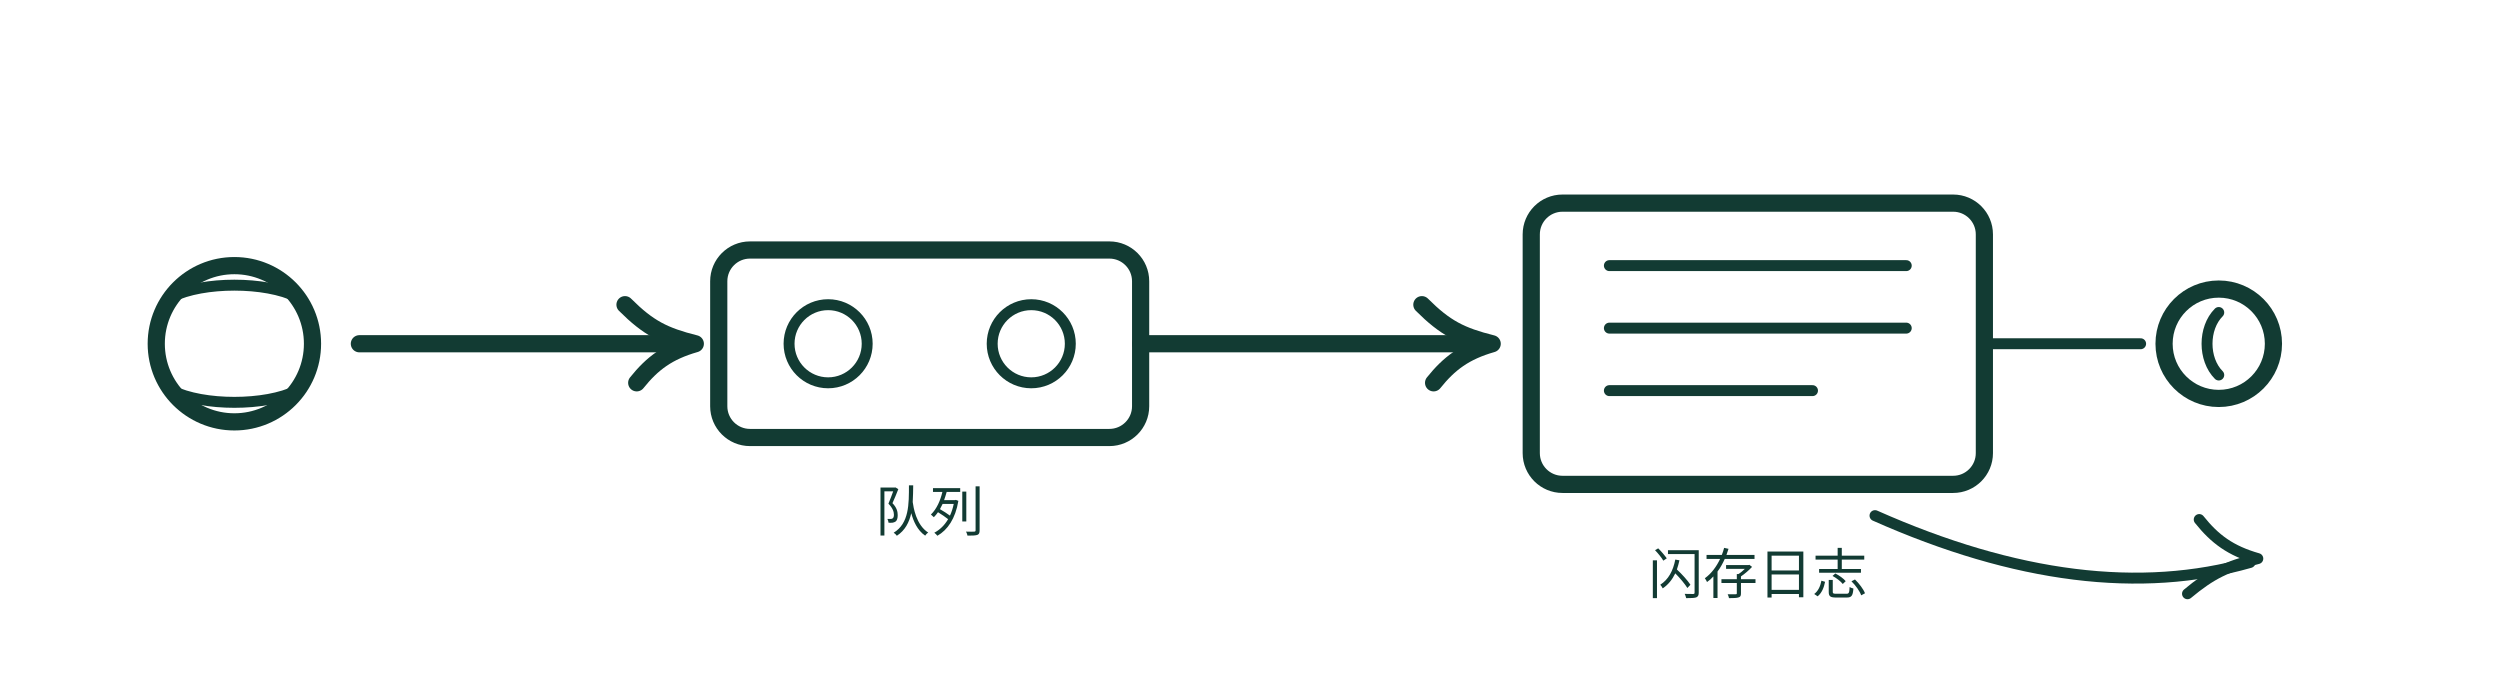
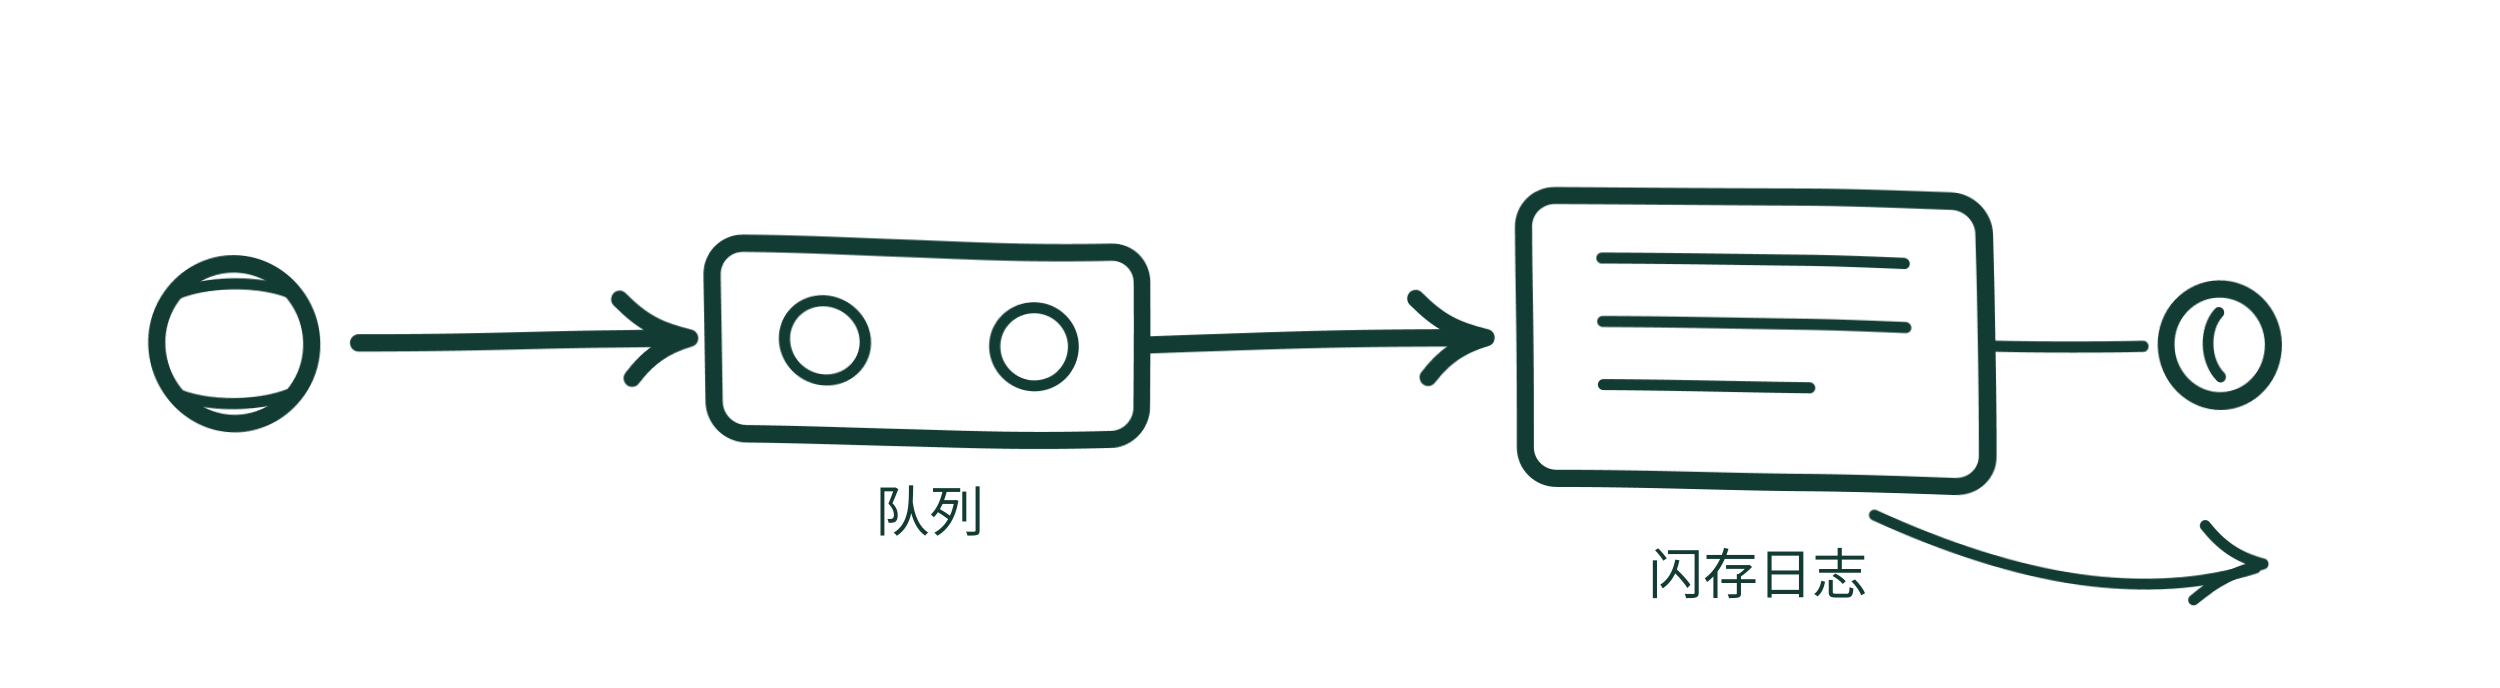
<svg xmlns="http://www.w3.org/2000/svg" viewBox="0 0 320 88" role="img" aria-label="S3 记录器：传感器、队列、闪存日志与状态灯" fill="none" stroke="var(--cover-ink, #123b33)" stroke-linecap="round" stroke-linejoin="round">
-   <circle cx="30" cy="44" r="10" stroke-width="2.2" />
-   <path d="M22 38 C 26 36, 34 36, 38 38 M22 50 C 26 52, 34 52, 38 50" stroke-width="1.4" />
-   <path d="M46 44 C 62 44, 74 44, 88 44" stroke-width="2.2" />
-   <path d="M80 39 C 83 42, 85 43, 89 44 C 85.5 45, 83.5 46.5, 81.5 49" stroke-width="2.2" />
-   <rect x="92" y="32" width="54" height="24" rx="4" stroke-width="2.2" />
-   <circle cx="106" cy="44" r="5" stroke-width="1.4" />
-   <circle cx="132" cy="44" r="5" stroke-width="1.4" />
+   <defs>
+     <filter id="hw-projects-02-s3-logger" x="-5%" y="-5%" width="110%" height="110%">
+       <feTurbulence type="fractalNoise" baseFrequency="0.013" numOctaves="2" seed="19" result="n" />
+       <feDisplacementMap in="SourceGraphic" in2="n" scale="3.2" />
+     </filter>
+   </defs>
+   <g filter="url(#hw-projects-02-s3-logger)">
+     <circle cx="30" cy="44" r="10" stroke-width="2.2" />
+     <path d="M22 38 C 26 36, 34 36, 38 38 M22 50 C 26 52, 34 52, 38 50" stroke-width="1.4" />
+     <path d="M46 44 C 62 44, 74 44, 88 44" stroke-width="2.2" />
+     <path d="M80 39 C 83 42, 85 43, 89 44 C 85.5 45, 83.5 46.5, 81.5 49" stroke-width="2.2" />
+     <rect x="92" y="32" width="54" height="24" rx="4" stroke-width="2.2" />
+     <circle cx="106" cy="44" r="5" stroke-width="1.4" />
+     <circle cx="132" cy="44" r="5" stroke-width="1.4" />
+     <path d="M146 44 C 162 44, 174 44, 190 44" stroke-width="2.2" />
+     <path d="M182 39 C 185 42, 187 43, 191 44 C 187.5 45, 185.5 46.5, 183.5 49" stroke-width="2.2" />
+     <rect x="196" y="26" width="58" height="36" rx="4" stroke-width="2.2" />
+     <path d="M206 34 L 244 34 M206 42 L 244 42 M206 50 L 232 50" stroke-width="1.4" />
+     <path d="M254 44 C 262 44, 266 44, 274 44" stroke-width="1.4" />
+     <circle cx="284" cy="44" r="7" stroke-width="2.2" />
+     <path d="M284 40 C 282 42, 282 46, 284 48" stroke-width="1.4" />
+     <path d="M240 66 C 258 74, 274 76, 288 72" stroke-width="1.4" />
+     <path d="M280 76 C 283 73.5, 285 72.5, 289 71.5 C 285.5 70.5, 283.5 69, 281.5 66.5" stroke-width="1.4" />
+   </g>
  <text x="119" y="68" font-family="sans-serif" font-size="7" fill="var(--cover-ink, #123b33)" stroke="none" text-anchor="middle">队列</text>
-   <path d="M146 44 C 162 44, 174 44, 190 44" stroke-width="2.2" />
-   <path d="M182 39 C 185 42, 187 43, 191 44 C 187.5 45, 185.5 46.5, 183.5 49" stroke-width="2.2" />
-   <rect x="196" y="26" width="58" height="36" rx="4" stroke-width="2.2" />
-   <path d="M206 34 L 244 34 M206 42 L 244 42 M206 50 L 232 50" stroke-width="1.4" />
  <text x="225" y="76" font-family="sans-serif" font-size="7" fill="var(--cover-ink, #123b33)" stroke="none" text-anchor="middle">闪存日志</text>
-   <path d="M254 44 C 262 44, 266 44, 274 44" stroke-width="1.4" />
-   <circle cx="284" cy="44" r="7" stroke-width="2.2" />
-   <path d="M284 40 C 282 42, 282 46, 284 48" stroke-width="1.4" />
-   <path d="M240 66 C 258 74, 274 76, 288 72" stroke-width="1.4" />
-   <path d="M280 76 C 283 73.5, 285 72.5, 289 71.5 C 285.5 70.5, 283.5 69, 281.5 66.5" stroke-width="1.4" />
</svg>
